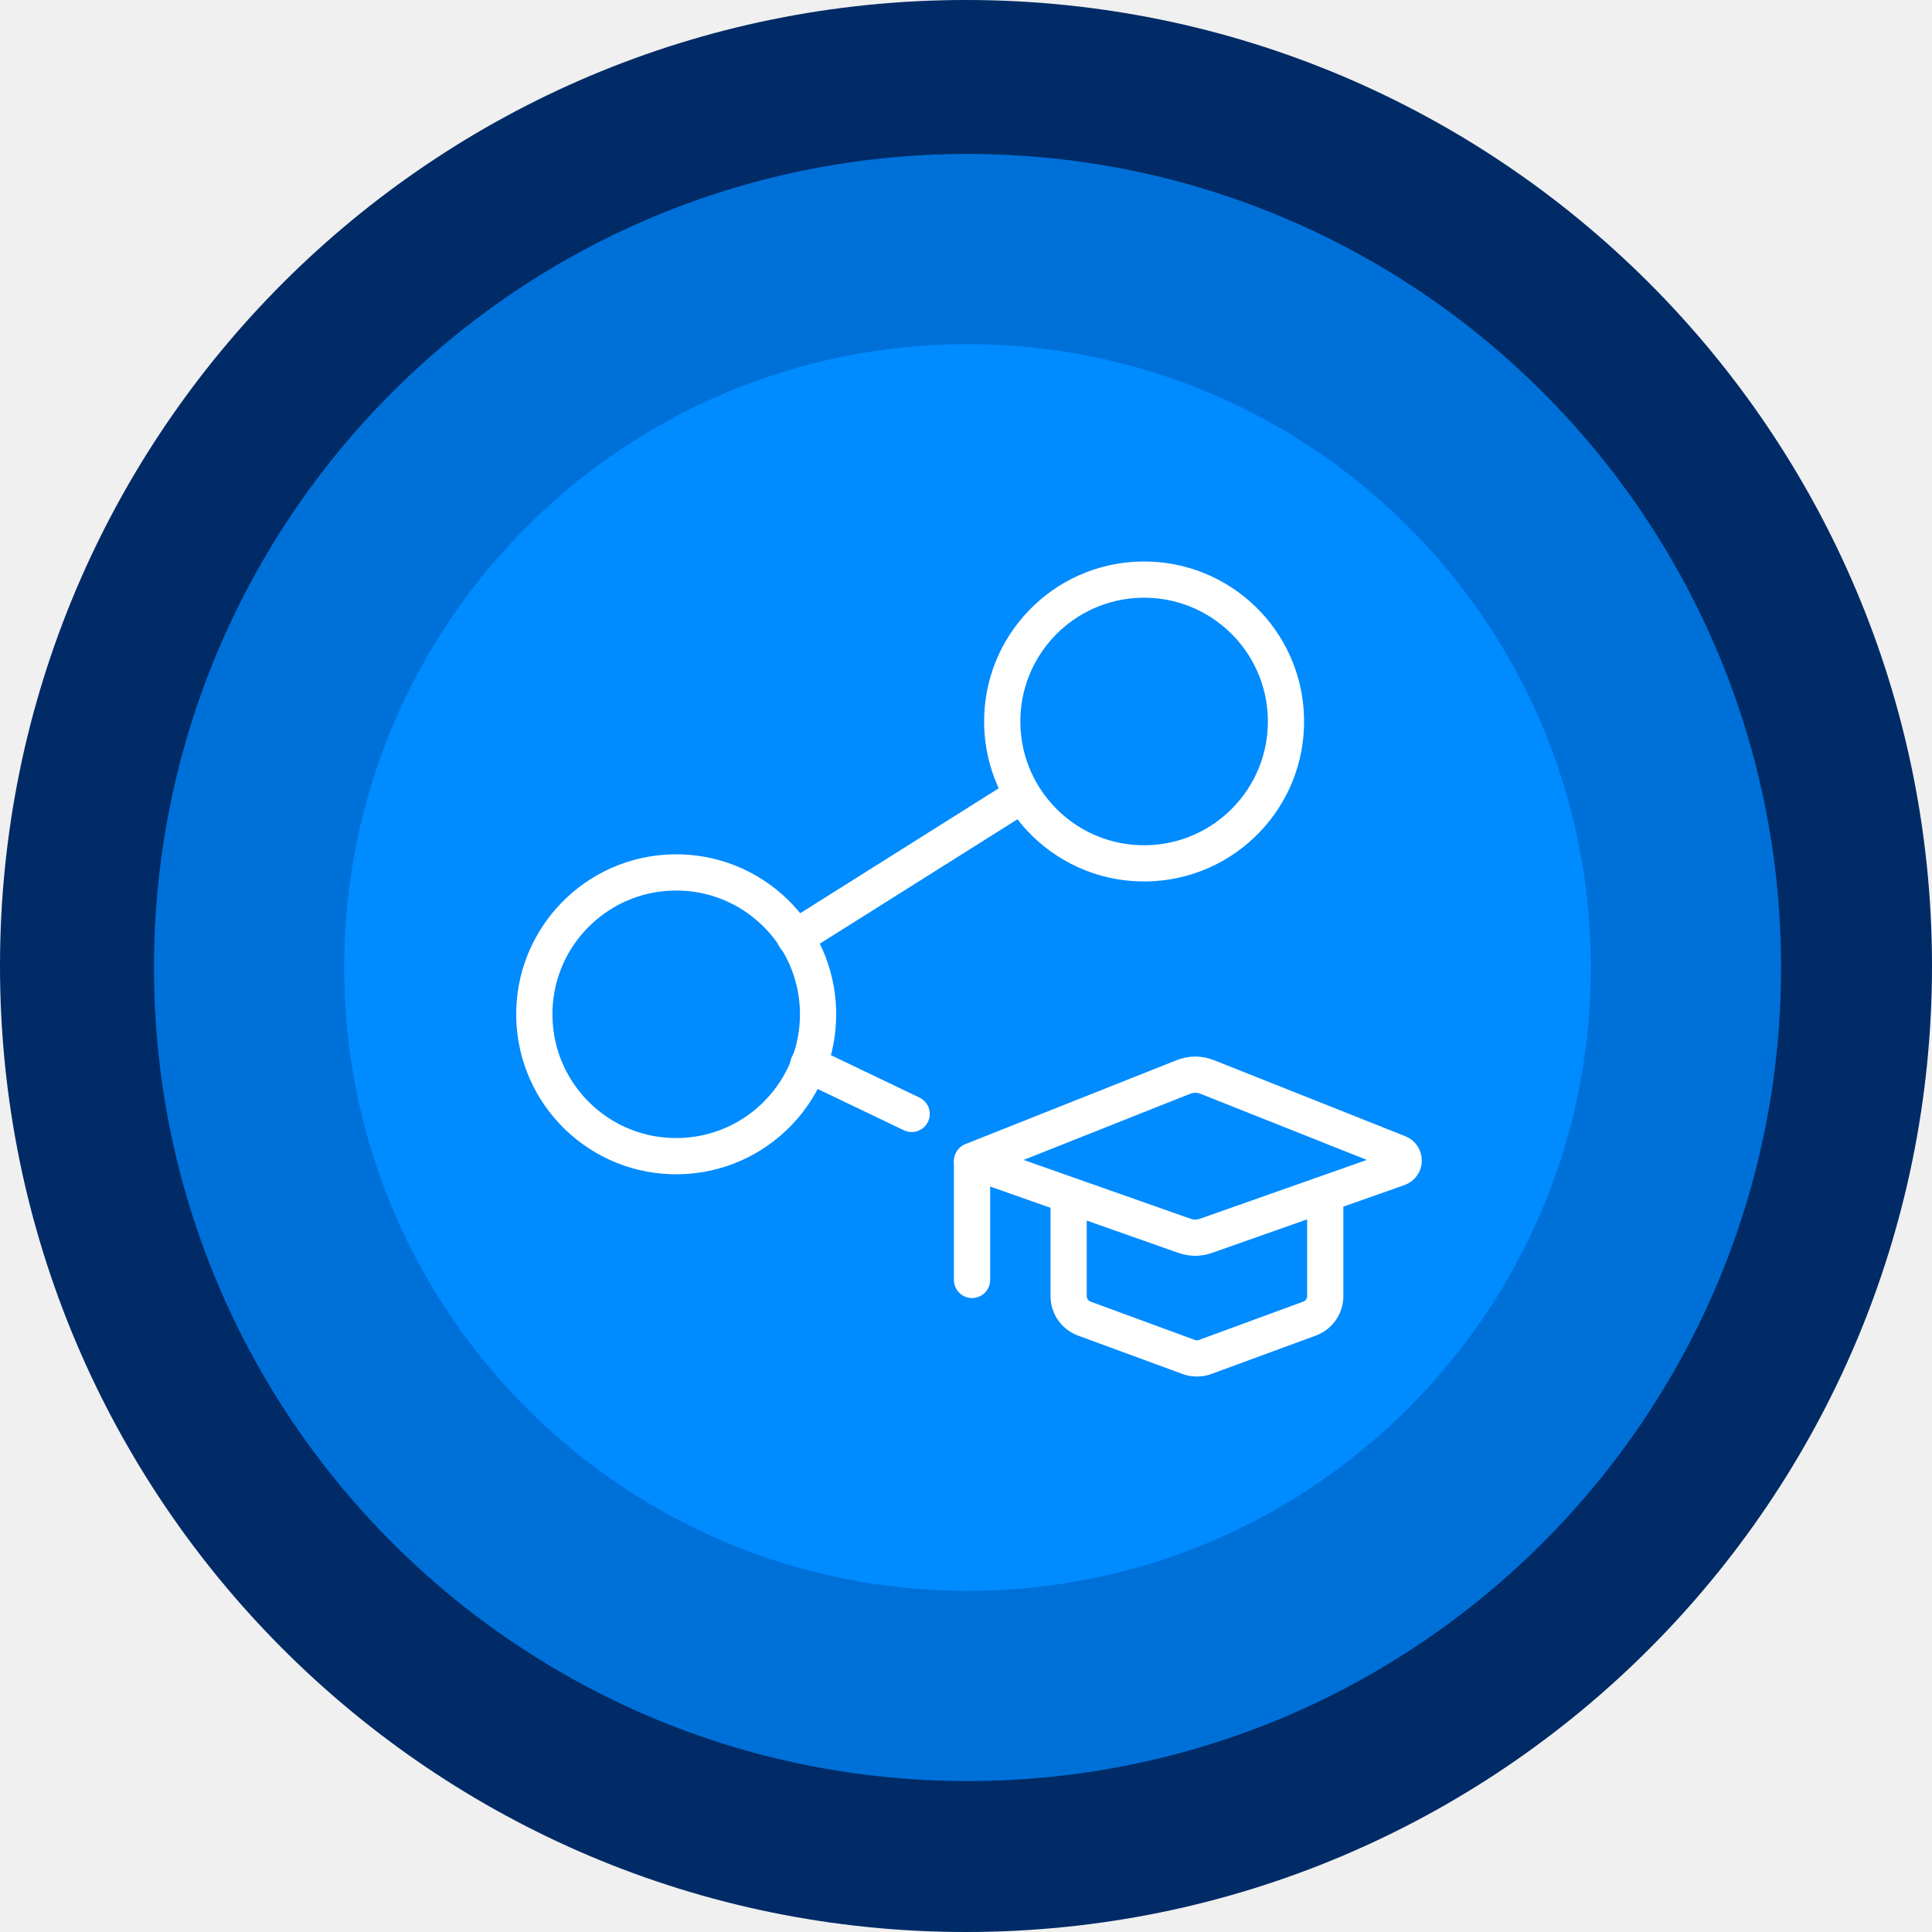
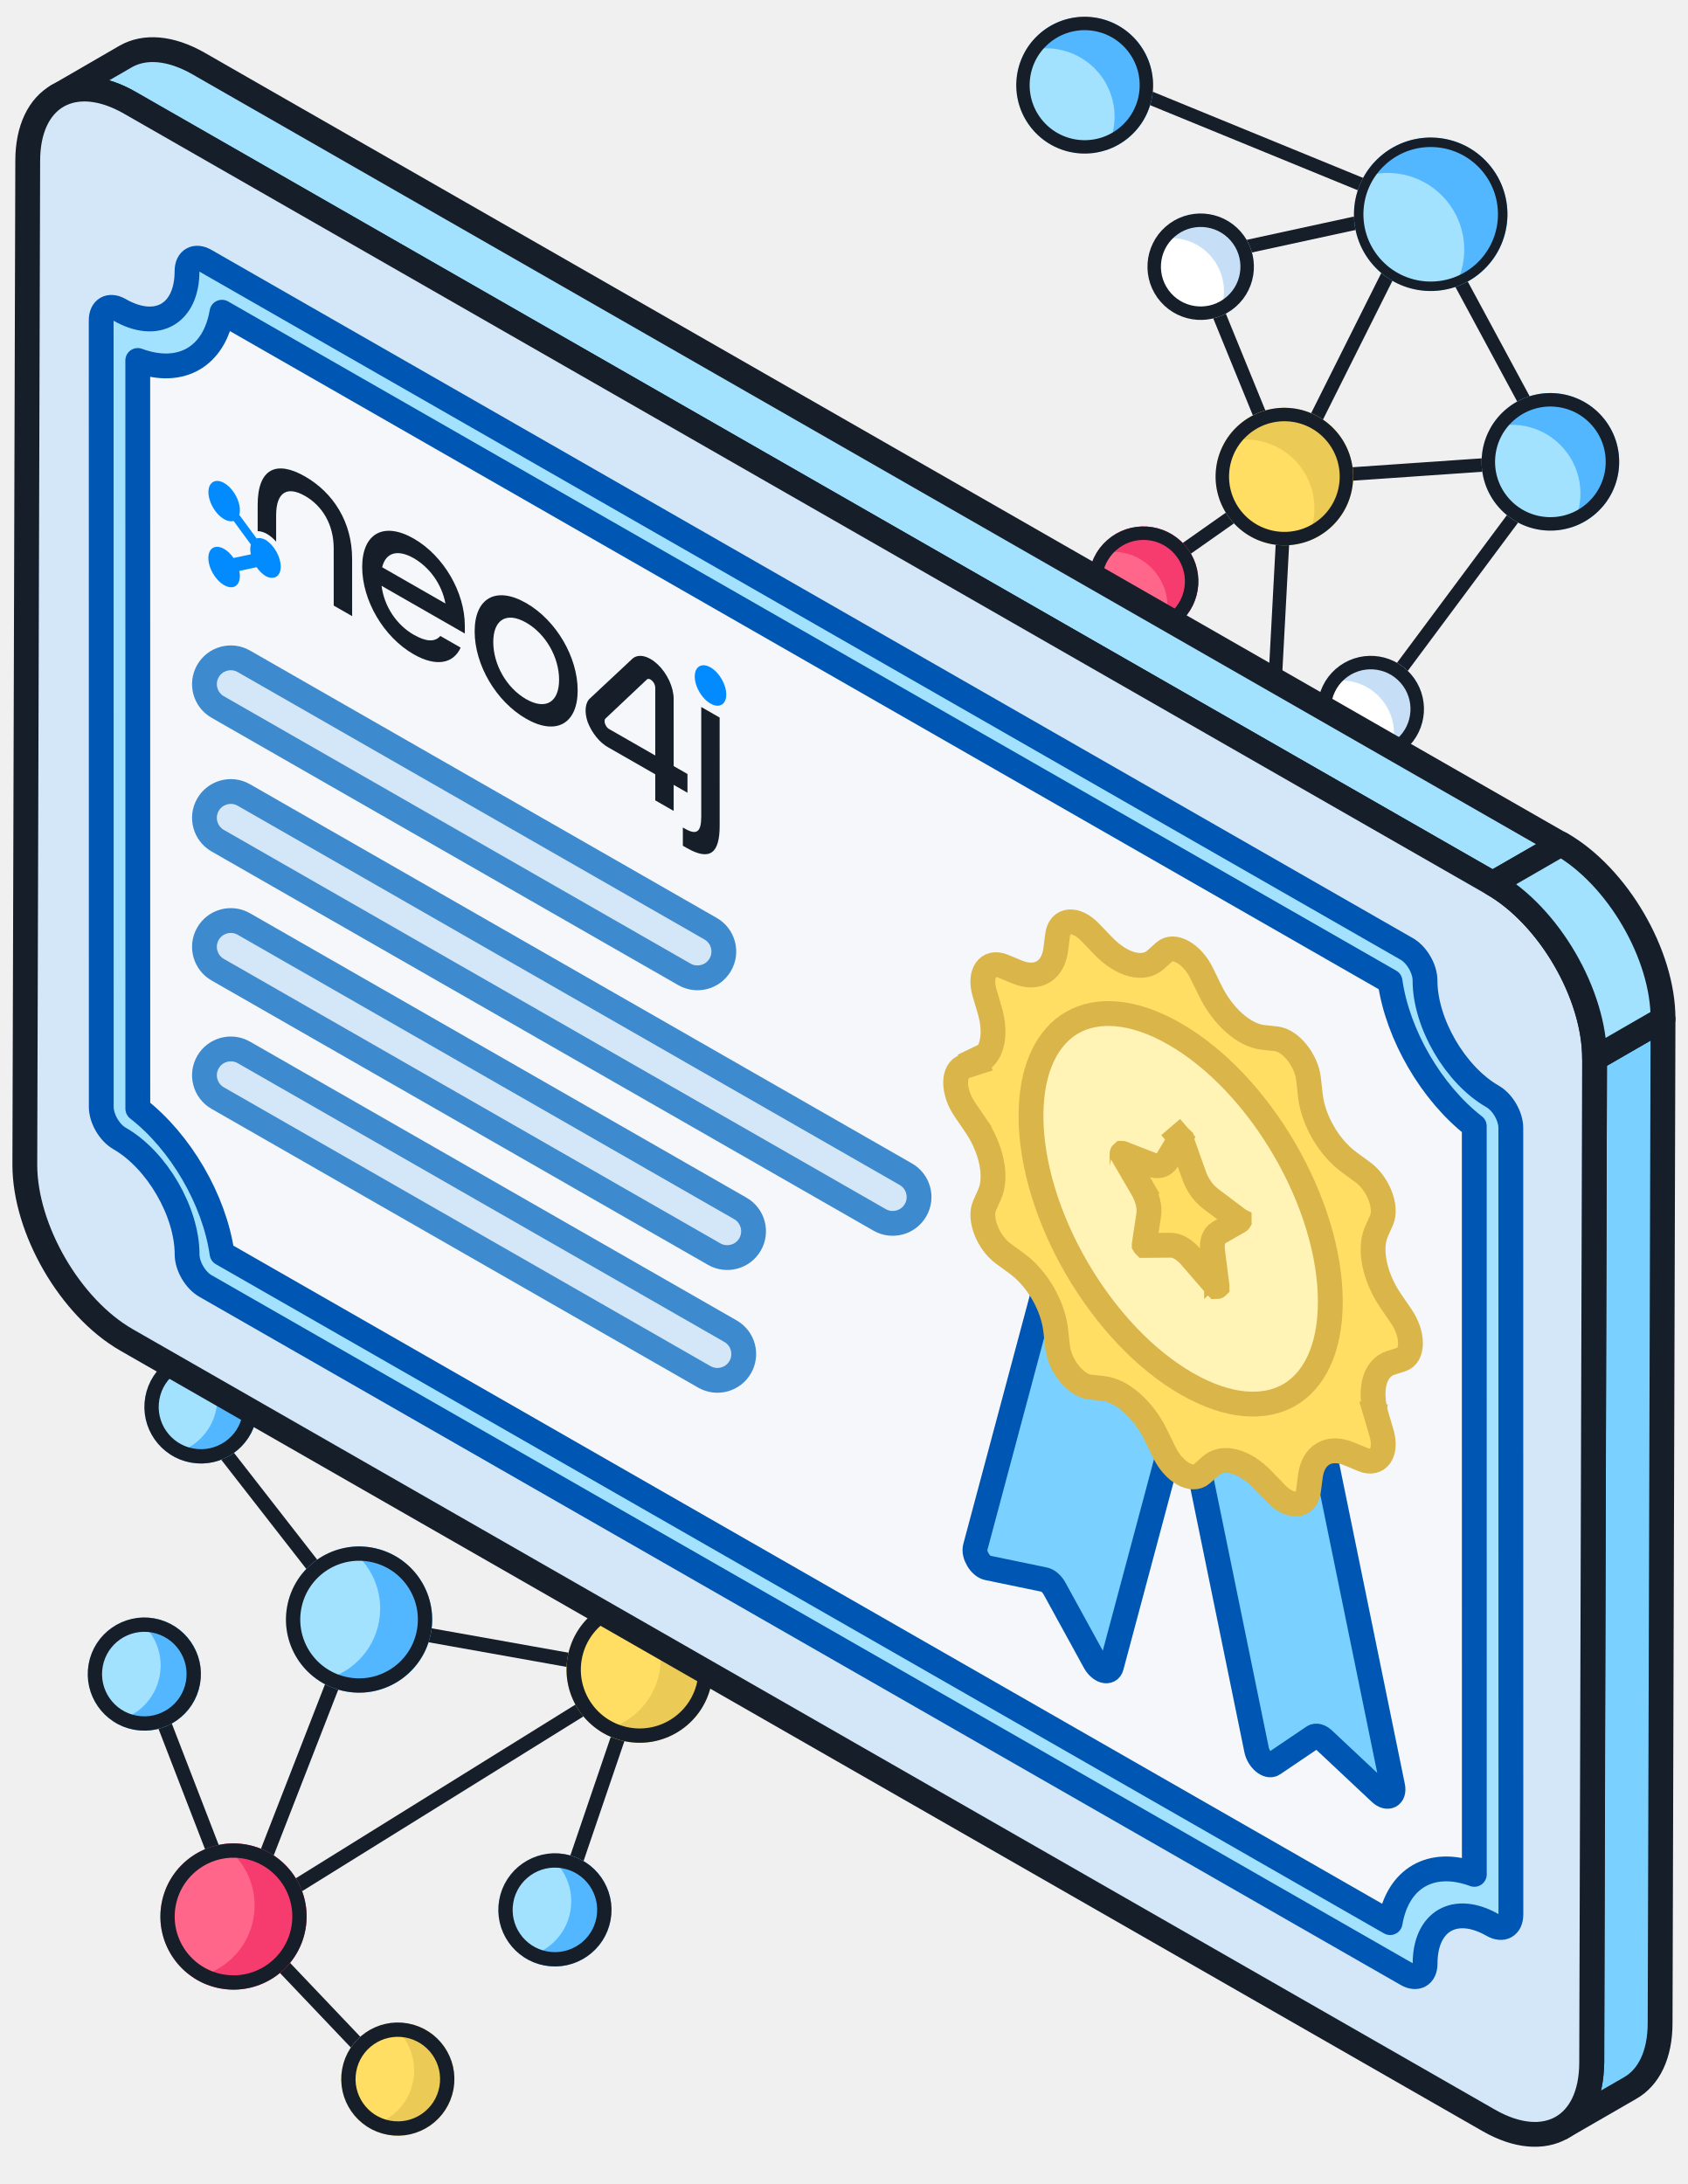
- <svg xmlns="http://www.w3.org/2000/svg" width="640px" height="640px" viewBox="0 0 640 640" version="1.1">
-   <g id="Page-1" stroke="none" stroke-width="1" fill="none" fill-rule="evenodd">
-     <g id="certified-professional">
-       <circle id="lg" fill="#002B66" cx="320" cy="320" r="320" />
-       <circle id="md" fill="#0070D9" cx="320.5" cy="320.5" r="269.5" />
-       <circle id="sm" fill="#008BFF" cx="320.5" cy="320.5" r="206.5" />
-       <g id="lan" transform="translate(322, 356)" stroke="#FFFFFF" stroke-linecap="round" stroke-linejoin="round" stroke-width="12">
-         <path d="M70.034,0.753 L0,28.574 L70.414,53.398 C72.69,54.201 75.172,54.201 77.448,53.398 L141.24,30.916 C142.277,30.549 142.978,29.579 143,28.48 C143.021,27.381 142.358,26.384 141.335,25.978 L77.871,0.753 C75.355,-0.251 72.549,-0.251 70.034,0.753 Z" id="Shape" />
-         <line x1="0" y1="29" x2="0" y2="68" id="Shape" />
-         <path d="M32,40 L32,73.327 C31.983,76.584 33.968,79.521 37.004,80.733 L71.536,93.429 C73.434,94.19 75.555,94.19 77.454,93.429 L111.985,80.733 C115.028,79.527 117.018,76.588 117,73.327 L117,40" id="Shape" />
-       </g>
-       <g id="graph" transform="translate(301.5, 287.5) rotate(-1) translate(-301.5, -287.5) translate(176.1654, 193.3599)" stroke="#FFFFFF" stroke-linecap="round" stroke-linejoin="round" stroke-width="12">
-         <circle id="Oval" cx="47" cy="141.28" r="47" />
-         <circle id="Oval" cx="203.669" cy="47" r="47" />
-         <line x1="86.843" y1="116.631" x2="162.843" y2="70.631" id="Shape" />
-         <line x1="90.464" y1="158.646" x2="124.412" y2="175.636" id="Shape" />
-       </g>
-     </g>
+ <svg xmlns="http://www.w3.org/2000/svg" width="68" height="88" viewBox="0 0 68 88" fill="none">
+   <g clip-path="url(#clip0_649_9279)">
+     <path d="M57.246 8.416L62.702 18.532M57.246 8.416L51.808 19.283M57.246 8.416L48.175 10.387L51.808 19.283M57.246 8.416L44.495 3.191M62.702 18.532L51.808 19.283M62.702 18.532L55.156 28.675L50.868 36.857L51.808 19.283M51.808 19.283L45.798 23.513" stroke="#151E29" stroke-width="0.542" />
+     <circle cx="3.461" cy="3.461" r="3.461" transform="matrix(0.658516 0.752567 0.752567 -0.658516 45.3148 36.9939)" fill="#FF668A" />
+     <path opacity="0.5" fill-rule="evenodd" clip-rule="evenodd" d="M51.269 40.612C51.968 39.369 51.849 37.769 50.856 36.635C49.916 35.56 48.459 35.207 47.181 35.621C47.369 35.288 47.615 34.98 47.92 34.714C49.358 33.455 51.545 33.601 52.804 35.04C54.063 36.478 53.917 38.665 52.478 39.924C52.114 40.242 51.702 40.471 51.269 40.612Z" fill="#ED1252" />
+     <circle cx="3.461" cy="3.461" r="3.19" transform="matrix(0.658516 0.752567 0.752567 -0.658516 45.3148 36.9939)" stroke="#151E29" stroke-width="0.542" />
+     <circle cx="3.091" cy="3.091" r="3.091" transform="matrix(0.658516 0.752567 0.752567 -0.658516 53.2783 8.34375)" fill="#A3E2FF" />
+     <path opacity="0.5" fill-rule="evenodd" clip-rule="evenodd" d="M58.596 11.575C59.221 10.465 59.114 9.036 58.227 8.023C57.388 7.064 56.086 6.748 54.945 7.118C55.113 6.821 55.333 6.546 55.605 6.308C56.889 5.184 58.843 5.314 59.967 6.599C61.091 7.884 60.961 9.837 59.676 10.961C59.351 11.245 58.983 11.45 58.596 11.575Z" fill="#018BFF" />
+     <circle cx="3.091" cy="3.091" r="2.901" transform="matrix(0.658516 0.752567 0.752567 -0.658516 53.2783 8.34375)" stroke="#151E29" stroke-width="0.381" />
+     <circle cx="2.771" cy="2.771" r="2.771" transform="matrix(0.658516 0.752567 0.752567 -0.658516 58.5521 18.3486)" fill="#A3E2FF" />
+     <path opacity="0.5" fill-rule="evenodd" clip-rule="evenodd" d="M63.318 21.245C63.878 20.25 63.783 18.97 62.988 18.061C62.236 17.201 61.069 16.919 60.047 17.25C60.197 16.983 60.394 16.737 60.637 16.524C61.789 15.516 63.539 15.633 64.547 16.785C65.555 17.936 65.438 19.687 64.287 20.695C63.995 20.95 63.665 21.133 63.318 21.245Z" fill="#018BFF" />
+     <circle cx="2.771" cy="2.771" r="2.5" transform="matrix(0.658516 0.752567 0.752567 -0.658516 58.5521 18.3486)" stroke="#151E29" stroke-width="0.542" />
+     <circle cx="2.755" cy="2.755" r="2.755" transform="matrix(0.658516 0.752567 0.752567 -0.658516 39.8116 3.17285)" fill="#A3E2FF" />
+     <path opacity="0.5" fill-rule="evenodd" clip-rule="evenodd" d="M44.551 6.054C45.108 5.064 45.013 3.791 44.223 2.888C43.474 2.033 42.314 1.751 41.298 2.081C41.447 1.816 41.643 1.571 41.885 1.359C43.031 0.357 44.771 0.473 45.773 1.618C46.775 2.763 46.659 4.504 45.514 5.506C45.224 5.76 44.896 5.942 44.551 6.054Z" fill="#018BFF" />
+     <circle cx="2.755" cy="2.755" r="2.486" transform="matrix(0.658516 0.752567 0.752567 -0.658516 39.8116 3.17285)" stroke="#151E29" stroke-width="0.539" />
+     <circle cx="2.771" cy="2.771" r="2.771" transform="matrix(0.658516 0.752567 0.752567 -0.658516 47.8351 18.9417)" fill="#FFDE63" />
+     <path opacity="0.5" fill-rule="evenodd" clip-rule="evenodd" d="M52.601 21.838C53.161 20.843 53.066 19.562 52.271 18.654C51.518 17.794 50.351 17.512 49.329 17.843C49.479 17.576 49.676 17.33 49.92 17.117C51.072 16.109 52.822 16.226 53.83 17.377C54.838 18.529 54.721 20.279 53.569 21.287C53.278 21.542 52.948 21.725 52.601 21.838Z" fill="#D9B54A" />
+     <circle cx="2.771" cy="2.771" r="2.5" transform="matrix(0.658516 0.752567 0.752567 -0.658516 47.8351 18.9417)" stroke="#151E29" stroke-width="0.542" />
+     <circle cx="2.21" cy="2.21" r="2.21" transform="matrix(0.658516 0.752567 0.752567 -0.658516 42.9506 23.2156)" fill="#FF668A" />
+     <path opacity="0.5" fill-rule="evenodd" clip-rule="evenodd" d="M46.753 25.526C47.2 24.733 47.123 23.711 46.489 22.986C45.889 22.3 44.959 22.075 44.143 22.339C44.263 22.126 44.42 21.93 44.614 21.76C45.533 20.956 46.929 21.049 47.733 21.968C48.537 22.887 48.444 24.283 47.525 25.087C47.293 25.291 47.029 25.437 46.753 25.526Z" fill="#ED1252" />
+     <circle cx="2.21" cy="2.21" r="1.94" transform="matrix(0.658516 0.752567 0.752567 -0.658516 42.9506 23.2156)" stroke="#151E29" stroke-width="0.542" />
+     <circle cx="2.143" cy="2.143" r="2.143" transform="matrix(0.658516 0.752567 0.752567 -0.658516 52.2002 28.3689)" fill="white" />
+     <path opacity="0.22" fill-rule="evenodd" clip-rule="evenodd" d="M55.887 30.609C56.32 29.84 56.246 28.849 55.632 28.146C55.05 27.481 54.147 27.262 53.356 27.519C53.472 27.313 53.625 27.122 53.813 26.957C54.704 26.178 56.058 26.268 56.838 27.159C57.617 28.05 57.527 29.404 56.636 30.183C56.411 30.381 56.155 30.522 55.887 30.609Z" fill="#006FD6" />
+     <circle cx="2.143" cy="2.143" r="1.873" transform="matrix(0.658516 0.752567 0.752567 -0.658516 52.2002 28.3689)" stroke="#151E29" stroke-width="0.542" />
+     <circle cx="2.143" cy="2.143" r="2.143" transform="matrix(0.658516 0.752567 0.752567 -0.658516 45.349 10.5454)" fill="white" />
+     <path opacity="0.22" fill-rule="evenodd" clip-rule="evenodd" d="M49.036 12.786C49.469 12.016 49.395 11.026 48.781 10.323C48.199 9.658 47.296 9.439 46.505 9.695C46.622 9.489 46.774 9.299 46.962 9.134C47.853 8.354 49.207 8.445 49.987 9.336C50.766 10.226 50.676 11.581 49.785 12.36C49.559 12.558 49.304 12.699 49.036 12.786Z" fill="#006FD6" />
+     <circle cx="2.143" cy="2.143" r="1.873" transform="matrix(0.658516 0.752567 0.752567 -0.658516 45.349 10.5454)" stroke="#151E29" stroke-width="0.542" />
+     <path d="M25.791 67.401L9.688 77.406M25.791 67.401L14.377 65.363M25.791 67.401L22.742 76.349M25.791 67.401L33.193 66.636M9.688 77.406L14.377 65.363M9.688 77.406L5.718 67.131M9.688 77.406L15.679 83.708M14.377 65.363L7.926 57.081" stroke="#151E29" stroke-width="0.576" />
+     <circle cx="2.945" cy="2.945" r="2.945" transform="matrix(-0.175828 0.984421 0.984421 0.175828 12.0849 61.8398)" fill="#A3E2FF" />
+     <path opacity="0.5" fill-rule="evenodd" clip-rule="evenodd" d="M12.849 67.719C14.046 67.522 15.045 66.592 15.271 65.329C15.484 64.134 14.944 62.978 13.989 62.35C14.31 62.297 14.646 62.297 14.984 62.358C16.586 62.644 17.652 64.174 17.366 65.775C17.08 67.376 15.55 68.442 13.949 68.156C13.543 68.084 13.172 67.932 12.849 67.719Z" fill="#018BFF" />
+     <circle cx="2.945" cy="2.945" r="2.657" transform="matrix(-0.175828 0.984421 0.984421 0.175828 12.0849 61.8398)" stroke="#151E29" stroke-width="0.576" />
+     <circle cx="2.945" cy="2.945" r="2.945" transform="matrix(-0.175828 0.984421 0.984421 0.175828 23.3884 63.8589)" fill="#FFDE63" />
+     <path opacity="0.5" fill-rule="evenodd" clip-rule="evenodd" d="M24.152 69.737C25.35 69.541 26.349 68.611 26.574 67.348C26.788 66.152 26.247 64.996 25.293 64.368C25.614 64.316 25.95 64.316 26.288 64.376C27.889 64.662 28.956 66.192 28.669 67.794C28.384 69.395 26.854 70.461 25.252 70.175C24.847 70.103 24.476 69.95 24.152 69.737Z" fill="#D9B54A" />
+     <circle cx="2.945" cy="2.945" r="2.657" transform="matrix(-0.175828 0.984421 0.984421 0.175828 23.3884 63.8589)" stroke="#151E29" stroke-width="0.576" />
+     <circle cx="2.945" cy="2.945" r="2.945" transform="matrix(-0.175828 0.984421 0.984421 0.175828 7.02609 73.8052)" fill="#FF668A" />
+     <path opacity="0.5" fill-rule="evenodd" clip-rule="evenodd" d="M7.79 79.684C8.987 79.488 9.986 78.558 10.212 77.295C10.425 76.099 9.885 74.943 8.93 74.315C9.251 74.263 9.587 74.263 9.925 74.323C11.527 74.609 12.593 76.139 12.307 77.74C12.021 79.342 10.491 80.408 8.89 80.122C8.484 80.049 8.113 79.897 7.79 79.684Z" fill="#ED1252" />
+     <circle cx="2.945" cy="2.945" r="2.657" transform="matrix(-0.175828 0.984421 0.984421 0.175828 7.02609 73.8052)" stroke="#151E29" stroke-width="0.576" />
+     <circle cx="2.278" cy="2.278" r="2.278" transform="matrix(-0.175828 0.984421 0.984421 0.175828 3.97195 64.8105)" fill="#A3E2FF" />
+     <path opacity="0.5" fill-rule="evenodd" clip-rule="evenodd" d="M4.563 69.359C5.489 69.207 6.262 68.487 6.436 67.51C6.602 66.585 6.183 65.691 5.445 65.205C5.693 65.164 5.953 65.164 6.215 65.211C7.454 65.433 8.278 66.616 8.057 67.855C7.836 69.093 6.652 69.918 5.414 69.697C5.1 69.641 4.813 69.523 4.563 69.359Z" fill="#018BFF" />
+     <circle cx="2.278" cy="2.278" r="1.991" transform="matrix(-0.175828 0.984421 0.984421 0.175828 3.97195 64.8105)" stroke="#151E29" stroke-width="0.576" />
+     <circle cx="2.278" cy="2.278" r="2.278" transform="matrix(-0.175828 0.984421 0.984421 0.175828 14.1851 81.1299)" fill="#FFDE63" />
+     <path opacity="0.5" fill-rule="evenodd" clip-rule="evenodd" d="M14.776 85.678C15.702 85.526 16.475 84.806 16.65 83.83C16.815 82.905 16.397 82.01 15.659 81.525C15.907 81.484 16.166 81.484 16.428 81.531C17.667 81.752 18.492 82.935 18.27 84.174C18.049 85.413 16.866 86.238 15.627 86.016C15.313 85.96 15.026 85.843 14.776 85.678Z" fill="#D9B54A" />
+     <circle cx="2.278" cy="2.278" r="1.991" transform="matrix(-0.175828 0.984421 0.984421 0.175828 14.1851 81.1299)" stroke="#151E29" stroke-width="0.576" />
+     <circle cx="2.278" cy="2.278" r="2.278" transform="matrix(-0.175828 0.984421 0.984421 0.175828 20.5142 74.3115)" fill="#A3E2FF" />
+     <path opacity="0.5" fill-rule="evenodd" clip-rule="evenodd" d="M21.105 78.859C22.031 78.707 22.804 77.988 22.979 77.011C23.144 76.086 22.726 75.192 21.988 74.706C22.236 74.665 22.495 74.665 22.757 74.712C23.996 74.933 24.821 76.117 24.599 77.356C24.378 78.594 23.195 79.419 21.956 79.198C21.642 79.142 21.355 79.024 21.105 78.859Z" fill="#018BFF" />
+     <circle cx="2.278" cy="2.278" r="1.991" transform="matrix(-0.175828 0.984421 0.984421 0.175828 20.5142 74.3115)" stroke="#151E29" stroke-width="0.576" />
+     <circle cx="2.278" cy="2.278" r="2.278" transform="matrix(-0.175828 0.984421 0.984421 0.175828 6.25443 54.0461)" fill="#A3E2FF" />
+     <path opacity="0.5" fill-rule="evenodd" clip-rule="evenodd" d="M6.845 58.594C7.771 58.442 8.544 57.722 8.719 56.746C8.884 55.821 8.466 54.926 7.727 54.441C7.976 54.4 8.235 54.4 8.497 54.447C9.736 54.668 10.561 55.851 10.339 57.09C10.118 58.329 8.935 59.154 7.696 58.932C7.382 58.876 7.095 58.759 6.845 58.594Z" fill="#018BFF" />
+     <circle cx="2.278" cy="2.278" r="1.991" transform="matrix(-0.175828 0.984421 0.984421 0.175828 6.25443 54.0461)" stroke="#151E29" stroke-width="0.576" />
+     <circle cx="2.278" cy="2.278" r="2.278" transform="matrix(-0.175828 0.984421 0.984421 0.175828 31.3711 63.8792)" fill="white" />
+     <path opacity="0.22" fill-rule="evenodd" clip-rule="evenodd" d="M31.962 68.427C32.888 68.275 33.661 67.556 33.836 66.579C34.001 65.654 33.583 64.76 32.845 64.274C33.093 64.233 33.352 64.233 33.614 64.28C34.853 64.501 35.678 65.685 35.456 66.924C35.235 68.162 34.052 68.987 32.813 68.766C32.499 68.71 32.212 68.592 31.962 68.427Z" fill="#006FD6" />
+     <circle cx="2.278" cy="2.278" r="1.991" transform="matrix(-0.175828 0.984421 0.984421 0.175828 31.3711 63.8792)" stroke="#151E29" stroke-width="0.576" />
+     <path d="M67 41.062L64.242 42.654L64.135 83.097L64.125 83.103C64.125 84.389 63.668 85.29 62.929 85.719L65.68 84.131C66.423 83.704 66.883 82.802 66.883 81.511L67 41.062Z" fill="#7AD1FF" stroke="#151E29" stroke-linejoin="round" />
+     <path d="M2.443 3.794L2.32 3.865H2.31C2.354 3.839 2.398 3.816 2.443 3.794Z" fill="#A3E2FF" />
+     <path d="M7.992 2.555C6.848 1.905 5.821 1.846 5.068 2.273L2.443 3.794C3.115 3.466 3.998 3.513 4.972 4.005L60.135 35.599L62.893 34.017L7.992 2.555Z" fill="#A3E2FF" />
+     <path d="M2.443 3.794L2.32 3.865H2.31C2.354 3.839 2.398 3.816 2.443 3.794ZM2.443 3.794L5.068 2.273C5.821 1.846 6.848 1.905 7.992 2.555L62.893 34.017L60.135 35.599L4.972 4.005C3.998 3.513 3.115 3.466 2.443 3.794Z" stroke="#151E29" stroke-linejoin="round" />
+     <path d="M60.135 35.599C62.404 36.899 64.252 40.063 64.242 42.654L64.125 83.103C64.125 85.694 62.267 86.742 59.988 85.442L5.097 53.989C2.829 52.689 1 49.525 1 46.934L1.117 6.485C1.117 3.894 2.975 2.846 5.244 4.146L60.135 35.599Z" fill="#D4E7F8" stroke="#151E29" stroke-linejoin="round" />
+     <path d="M60.135 35.599L62.893 34.007C65.162 35.308 67.01 38.471 67 41.062L64.242 42.654C64.242 40.063 62.404 36.899 60.135 35.599Z" fill="#A3E2FF" stroke="#151E29" stroke-linejoin="round" />
+     <path fill-rule="evenodd" clip-rule="evenodd" d="M5.122 45.025C5.122 45.025 5.122 45.025 5.122 45.025C7.02 46.112 8.579 48.779 8.579 50.967L56.983 78.7C56.983 78.7 56.983 78.7 56.983 78.699C56.983 76.511 58.542 75.631 60.44 76.718L60.438 45.025C58.539 43.937 56.98 41.27 56.98 39.082C56.98 39.082 56.98 39.082 56.98 39.082L8.576 11.349C8.576 13.537 7.018 14.418 5.119 13.33C5.119 13.33 5.119 13.33 5.119 13.33L5.122 45.025Z" fill="#F5F7FA" />
+     <path d="M8.274 51.814C7.87 51.582 7.538 51.015 7.538 50.545C7.537 48.827 6.321 46.733 4.816 45.871C4.412 45.639 4.08 45.073 4.08 44.602L4.077 12.908C4.077 12.438 4.409 12.252 4.814 12.483C6.319 13.346 7.535 12.645 7.535 10.927C7.535 10.457 7.867 10.271 8.271 10.503L56.674 38.235C56.869 38.346 57.056 38.542 57.194 38.78C57.333 39.018 57.411 39.278 57.411 39.504C57.411 41.221 58.627 43.315 60.132 44.178C60.536 44.409 60.868 44.976 60.868 45.446L60.871 77.14C60.871 77.611 60.539 77.797 60.135 77.565C58.63 76.703 57.414 77.404 57.414 79.121C57.414 79.592 57.082 79.778 56.678 79.546L8.274 51.814ZM5.55 14.524L5.552 44.673C7.277 46.012 8.638 48.35 8.945 50.505L56.006 77.468C56.312 75.665 57.674 74.887 59.398 75.524L59.396 45.375C57.672 44.037 56.31 41.699 56.003 39.544L8.942 12.58C8.636 14.384 7.274 15.162 5.55 14.524Z" fill="#A3E2FF" stroke="#0056B3" stroke-linejoin="round" />
+     <mask id="path-58-outside-1_649_9279" maskUnits="userSpaceOnUse" x="6.738" y="25.007" width="31" height="32" fill="black">
+       <rect fill="white" x="6.738" y="25.007" width="31" height="32" />
+       <path fill-rule="evenodd" clip-rule="evenodd" d="M9.576 27.081C9.308 26.927 8.966 27.02 8.812 27.288C8.658 27.557 8.751 27.899 9.02 28.053L27.823 38.826C28.091 38.979 28.433 38.886 28.587 38.618C28.741 38.35 28.648 38.008 28.379 37.854L9.576 27.081ZM9.576 32.467C9.308 32.313 8.966 32.406 8.812 32.675C8.658 32.943 8.751 33.285 9.02 33.439L35.688 48.719C35.957 48.873 36.299 48.78 36.453 48.511C36.606 48.243 36.514 47.901 36.245 47.747L9.576 32.467ZM8.812 43.047C8.966 42.778 9.308 42.685 9.576 42.839L29.182 54.072C29.45 54.226 29.543 54.568 29.389 54.836C29.236 55.105 28.893 55.198 28.625 55.044L9.02 43.811C8.751 43.657 8.658 43.315 8.812 43.047ZM9.576 37.666C9.308 37.512 8.966 37.605 8.812 37.873C8.658 38.141 8.751 38.484 9.02 38.637L22.354 46.277L29.021 50.097C29.29 50.251 29.632 50.158 29.785 49.89C29.939 49.621 29.846 49.279 29.578 49.125L22.911 45.305L9.576 37.666Z" />
+     </mask>
+     <path fill-rule="evenodd" clip-rule="evenodd" d="M9.576 27.081C9.308 26.927 8.966 27.02 8.812 27.288C8.658 27.557 8.751 27.899 9.02 28.053L27.823 38.826C28.091 38.979 28.433 38.886 28.587 38.618C28.741 38.35 28.648 38.008 28.379 37.854L9.576 27.081ZM9.576 32.467C9.308 32.313 8.966 32.406 8.812 32.675C8.658 32.943 8.751 33.285 9.02 33.439L35.688 48.719C35.957 48.873 36.299 48.78 36.453 48.511C36.606 48.243 36.514 47.901 36.245 47.747L9.576 32.467ZM8.812 43.047C8.966 42.778 9.308 42.685 9.576 42.839L29.182 54.072C29.45 54.226 29.543 54.568 29.389 54.836C29.236 55.105 28.893 55.198 28.625 55.044L9.02 43.811C8.751 43.657 8.658 43.315 8.812 43.047ZM9.576 37.666C9.308 37.512 8.966 37.605 8.812 37.873C8.658 38.141 8.751 38.484 9.02 38.637L22.354 46.277L29.021 50.097C29.29 50.251 29.632 50.158 29.785 49.89C29.939 49.621 29.846 49.279 29.578 49.125L22.911 45.305L9.576 37.666Z" fill="#D4E7F8" />
+     <path d="M8.812 27.288L9.68 27.785L9.68 27.785L8.812 27.288ZM9.576 27.081L9.079 27.948L9.079 27.948L9.576 27.081ZM9.02 28.053L8.522 28.92L8.522 28.92L9.02 28.053ZM27.823 38.826L27.325 39.693H27.325L27.823 38.826ZM28.379 37.854L27.882 38.721H27.882L28.379 37.854ZM9.576 32.467L9.079 33.335H9.079L9.576 32.467ZM9.02 33.439L8.522 34.307H8.522L9.02 33.439ZM35.688 48.719L35.191 49.587L35.191 49.587L35.688 48.719ZM36.453 48.511L37.32 49.008L37.32 49.008L36.453 48.511ZM36.245 47.747L35.748 48.615L35.748 48.615L36.245 47.747ZM9.576 42.839L10.073 41.971L10.073 41.971L9.576 42.839ZM8.812 43.047L7.944 42.55H7.944L8.812 43.047ZM29.182 54.072L28.685 54.94L28.685 54.94L29.182 54.072ZM29.389 54.836L28.522 54.339L28.522 54.339L29.389 54.836ZM28.625 55.044L28.128 55.911L28.128 55.911L28.625 55.044ZM9.02 43.811L9.517 42.943H9.517L9.02 43.811ZM8.812 37.873L7.944 37.376L7.944 37.376L8.812 37.873ZM9.576 37.666L10.073 36.798L10.073 36.798L9.576 37.666ZM9.02 38.637L8.522 39.505L8.522 39.505L9.02 38.637ZM22.354 46.277L21.857 47.145L22.354 46.277ZM29.021 50.097L28.524 50.965L28.524 50.965L29.021 50.097ZM29.785 49.89L28.918 49.392L28.918 49.392L29.785 49.89ZM29.578 49.125L29.081 49.993L29.081 49.993L29.578 49.125ZM22.911 45.305L22.414 46.173L22.911 45.305ZM9.68 27.785C9.559 27.996 9.29 28.069 9.079 27.948L10.073 26.213C9.326 25.785 8.373 26.044 7.944 26.791L9.68 27.785ZM9.517 27.185C9.727 27.306 9.8 27.575 9.68 27.785L7.944 26.791C7.516 27.539 7.775 28.492 8.522 28.92L9.517 27.185ZM28.32 37.958L9.517 27.185L8.522 28.92L27.325 39.693L28.32 37.958ZM27.719 38.121C27.84 37.91 28.109 37.837 28.32 37.958L27.325 39.693C28.073 40.122 29.026 39.863 29.454 39.115L27.719 38.121ZM27.882 38.721C27.671 38.601 27.598 38.332 27.719 38.121L29.454 39.115C29.883 38.368 29.624 37.414 28.876 36.986L27.882 38.721ZM9.079 27.948L27.882 38.721L28.876 36.986L10.073 26.213L9.079 27.948ZM9.68 33.172C9.559 33.383 9.29 33.456 9.079 33.335L10.073 31.6C9.326 31.171 8.373 31.43 7.944 32.178L9.68 33.172ZM9.517 32.571C9.727 32.692 9.8 32.961 9.68 33.172L7.944 32.178C7.516 32.925 7.775 33.878 8.522 34.307L9.517 32.571ZM36.186 47.851L9.517 32.571L8.522 34.307L35.191 49.587L36.186 47.851ZM35.585 48.014C35.706 47.803 35.975 47.73 36.186 47.851L35.191 49.587C35.939 50.015 36.892 49.756 37.32 49.008L35.585 48.014ZM35.748 48.615C35.537 48.494 35.464 48.225 35.585 48.014L37.32 49.008C37.749 48.261 37.49 47.308 36.742 46.879L35.748 48.615ZM9.079 33.335L35.748 48.615L36.742 46.879L10.073 31.6L9.079 33.335ZM10.073 41.971C9.326 41.543 8.373 41.802 7.944 42.55L9.68 43.544C9.559 43.755 9.29 43.828 9.079 43.707L10.073 41.971ZM29.679 53.204L10.073 41.971L9.079 43.707L28.685 54.94L29.679 53.204ZM30.257 55.333C30.685 54.586 30.427 53.633 29.679 53.204L28.685 54.94C28.474 54.819 28.401 54.55 28.522 54.339L30.257 55.333ZM28.128 55.911C28.876 56.34 29.829 56.081 30.257 55.333L28.522 54.339C28.643 54.128 28.911 54.055 29.122 54.176L28.128 55.911ZM8.522 44.679L28.128 55.911L29.122 54.176L9.517 42.943L8.522 44.679ZM7.944 42.55C7.516 43.297 7.775 44.25 8.522 44.679L9.517 42.943C9.727 43.064 9.8 43.333 9.68 43.544L7.944 42.55ZM9.68 38.37C9.559 38.581 9.29 38.654 9.079 38.533L10.073 36.798C9.326 36.37 8.373 36.628 7.944 37.376L9.68 38.37ZM9.517 37.77C9.727 37.89 9.8 38.159 9.68 38.37L7.944 37.376C7.516 38.123 7.775 39.077 8.522 39.505L9.517 37.77ZM22.851 45.41L9.517 37.77L8.522 39.505L21.857 47.145L22.851 45.41ZM29.518 49.23L22.851 45.41L21.857 47.145L28.524 50.965L29.518 49.23ZM28.918 49.392C29.039 49.182 29.308 49.109 29.518 49.23L28.524 50.965C29.272 51.393 30.225 51.134 30.653 50.387L28.918 49.392ZM29.081 49.993C28.87 49.872 28.797 49.603 28.918 49.392L30.653 50.387C31.081 49.639 30.823 48.686 30.075 48.258L29.081 49.993ZM22.414 46.173L29.081 49.993L30.075 48.258L23.408 44.438L22.414 46.173ZM9.079 38.533L22.414 46.173L23.408 44.438L10.073 36.798L9.079 38.533Z" fill="#3D8ACF" mask="url(#path-58-outside-1_649_9279)" />
+     <path d="M42.441 50.569C42.497 50.361 42.712 50.341 42.922 50.525L47.645 54.669C47.855 54.853 47.98 55.172 47.924 55.38L44.775 67.155C44.695 67.453 44.315 67.343 44.105 66.96L42.485 64.007C42.381 63.819 42.221 63.678 42.075 63.648L39.792 63.175C39.496 63.114 39.212 62.642 39.292 62.344L42.441 50.569Z" fill="#7AD1FF" stroke="#0056B3" />
+     <path d="M52.959 56.595C52.903 56.323 52.687 56.056 52.478 56L47.755 54.732C47.545 54.676 47.42 54.851 47.476 55.123L50.625 70.506C50.704 70.896 51.084 71.221 51.294 71.079L52.915 69.983C53.019 69.913 53.178 69.956 53.324 70.093L55.608 72.237C55.904 72.515 56.187 72.368 56.108 71.978L52.959 56.595Z" fill="#7AD1FF" stroke="#0056B3" />
+     <path d="M55.454 57.045L55.856 57.086L55.454 57.045L55.658 57.736C55.894 58.536 55.522 59.066 54.904 58.81L54.35 58.58C53.542 58.245 52.906 58.612 52.793 59.479L52.717 60.065C52.632 60.725 51.99 60.785 51.414 60.187L50.883 59.635C50.13 58.852 49.266 58.624 48.765 59.075L48.415 59.39C48.033 59.734 47.293 59.31 46.911 58.529L46.561 57.812C46.06 56.787 45.196 56.026 44.443 55.945L43.912 55.888C43.336 55.827 42.694 55.032 42.608 54.273L42.533 53.6C42.42 52.605 41.784 51.509 40.976 50.918L40.422 50.512C39.804 50.06 39.432 49.104 39.668 48.574L39.872 48.117C40.182 47.421 39.948 46.282 39.3 45.333L39.035 45.577L39.3 45.333L38.871 44.705C38.377 43.981 38.377 43.122 38.871 42.965L39.3 42.828L39.035 42.28L39.3 42.828C39.948 42.622 40.182 41.751 39.872 40.7L39.668 40.009C39.432 39.208 39.804 38.678 40.422 38.934L40.976 39.164C41.784 39.499 42.42 39.132 42.533 38.265L42.608 37.679C42.694 37.019 43.336 36.959 43.912 37.557L44.443 38.109C45.196 38.892 46.06 39.12 46.561 38.67L46.911 38.354C47.293 38.01 48.033 38.434 48.415 39.215L48.756 39.103L48.415 39.215L48.765 39.932C49.266 40.957 50.13 41.718 50.883 41.799L51.414 41.856C51.99 41.918 52.632 42.712 52.717 43.471L52.793 44.144C52.906 45.139 53.542 46.235 54.35 46.827L54.904 47.232C55.522 47.684 55.894 48.64 55.658 49.17L55.454 49.627C55.144 50.323 55.378 51.462 56.026 52.411L56.455 53.039C56.949 53.763 56.949 54.622 56.455 54.78L56.026 54.916C55.378 55.123 55.144 55.993 55.454 57.045Z" fill="#FFDE63" stroke="#D9B54A" />
+     <path d="M53.596 52.449C53.596 54.41 52.907 55.655 51.935 56.212C50.962 56.769 49.529 56.739 47.817 55.758C46.107 54.778 44.532 53.078 43.382 51.102C42.233 49.127 41.537 46.923 41.537 44.965C41.537 43.005 42.227 41.76 43.198 41.203C44.171 40.645 45.605 40.675 47.317 41.657C49.026 42.636 50.602 44.337 51.751 46.312C52.901 48.288 53.596 50.491 53.596 52.449Z" fill="#FFF4B5" stroke="#D9B54A" />
+     <path d="M47.556 45.858C47.556 45.858 47.556 45.858 47.557 45.857C47.558 45.857 47.561 45.858 47.567 45.861C47.572 45.864 47.576 45.868 47.577 45.869C47.577 45.87 47.578 45.87 47.578 45.871C47.578 45.871 47.58 45.874 47.582 45.88L48.114 47.378C48.243 47.741 48.484 48.081 48.763 48.292L49.913 49.16C49.918 49.164 49.92 49.166 49.92 49.167L49.922 49.168C49.922 49.17 49.925 49.175 49.927 49.182C49.928 49.189 49.928 49.193 49.928 49.194L49.927 49.196C49.927 49.196 49.926 49.198 49.922 49.2L49.103 49.67C48.901 49.786 48.809 50.061 48.853 50.41L49.034 51.83C49.035 51.836 49.035 51.838 49.035 51.839C49.035 51.839 49.035 51.839 49.034 51.84C49.034 51.84 49.034 51.84 49.034 51.84C49.034 51.841 49.032 51.844 49.027 51.845C49.023 51.846 49.019 51.845 49.018 51.845C49.017 51.844 49.017 51.844 49.016 51.844C49.016 51.843 49.013 51.841 49.009 51.837L47.966 50.631C47.715 50.341 47.419 50.171 47.167 50.173L46.124 50.184C46.12 50.184 46.118 50.183 46.117 50.183C46.117 50.183 46.116 50.182 46.116 50.182C46.115 50.181 46.111 50.178 46.106 50.172C46.102 50.166 46.1 50.161 46.099 50.159C46.099 50.158 46.099 50.158 46.099 50.157C46.099 50.156 46.099 50.154 46.099 50.148L46.281 48.936C46.325 48.638 46.232 48.257 46.031 47.91L45.759 48.07L46.031 47.91L45.211 46.5C45.208 46.494 45.207 46.491 45.206 46.491L45.206 46.489C45.206 46.487 45.205 46.483 45.207 46.477C45.209 46.472 45.211 46.471 45.212 46.47L45.213 46.47C45.214 46.47 45.216 46.47 45.221 46.472L46.371 46.921C46.65 47.03 46.891 46.967 47.02 46.751L47.551 45.863L47.165 45.413L47.551 45.863C47.554 45.859 47.555 45.858 47.556 45.858Z" fill="#FFDE63" stroke="#D9B54A" />
+     <path d="M12.285 19.196C11.146 18.543 10.381 18.867 10.381 20.346L10.381 21.401C10.497 21.402 10.624 21.44 10.753 21.512C10.882 21.586 11.009 21.693 11.125 21.825L11.125 20.768C11.125 19.808 11.586 19.58 12.288 19.982C12.99 20.384 13.444 21.137 13.444 22.096L13.445 24.401L14.187 24.826L14.186 22.521C14.188 21.035 13.424 19.848 12.285 19.196Z" fill="#151E29" />
+     <path d="M14.592 22.844C14.592 21.499 15.454 21.006 16.667 21.701C17.88 22.396 18.727 23.871 18.727 25.213L18.727 25.526L15.372 23.604C15.48 24.455 15.996 25.19 16.664 25.573C17.164 25.859 17.515 25.881 17.741 25.625L18.559 26.094C18.263 26.749 17.561 26.876 16.664 26.362C15.451 25.667 14.592 24.189 14.592 22.844ZM17.946 24.317C17.798 23.523 17.291 22.848 16.667 22.491C16.043 22.133 15.544 22.242 15.396 22.856L17.946 24.317Z" fill="#151E29" />
+     <path d="M19.123 25.441C19.123 24.096 19.985 23.604 21.198 24.299C22.411 24.994 23.273 26.478 23.273 27.818C23.273 29.158 22.412 29.656 21.198 28.961C19.985 28.266 19.123 26.786 19.123 25.441ZM22.525 27.389C22.525 26.493 21.994 25.543 21.198 25.087C20.402 24.631 19.873 24.974 19.873 25.87C19.873 26.766 20.402 27.715 21.197 28.171C21.992 28.626 22.525 28.287 22.525 27.389Z" fill="#151E29" />
+     <path d="M27.511 33.342L27.597 33.391C28.073 33.664 28.252 33.519 28.252 32.9L28.252 28.487L28.993 28.912L28.994 33.268C28.994 34.362 28.619 34.712 27.667 34.167L27.511 34.077L27.511 33.342Z" fill="#151E29" />
+     <path d="M27.141 32.675L26.399 32.249L26.399 31.199L24.52 30.122C24.348 30.031 24.178 29.886 24.029 29.703C23.88 29.52 23.757 29.307 23.674 29.087C23.606 28.886 23.58 28.69 23.598 28.521C23.616 28.353 23.677 28.219 23.775 28.135L25.461 26.558C25.577 26.444 25.74 26.403 25.927 26.442C26.113 26.481 26.314 26.597 26.5 26.773C26.686 26.95 26.848 27.179 26.963 27.427C27.078 27.675 27.14 27.93 27.14 28.155L27.141 30.868L27.697 31.187L27.697 31.943L27.141 31.624L27.141 32.675ZM24.392 28.954C24.369 28.977 24.358 29.013 24.357 29.058C24.357 29.086 24.362 29.116 24.371 29.148C24.381 29.179 24.394 29.211 24.412 29.24C24.429 29.27 24.449 29.298 24.472 29.322C24.495 29.345 24.519 29.365 24.544 29.378L26.399 30.441L26.399 27.709C26.4 27.664 26.388 27.612 26.365 27.561C26.342 27.51 26.309 27.463 26.27 27.427C26.248 27.408 26.226 27.391 26.203 27.377C26.174 27.361 26.145 27.353 26.119 27.354C26.094 27.355 26.072 27.365 26.056 27.384L24.392 28.954Z" fill="#151E29" />
+     <path d="M28.626 26.891C28.5 26.819 28.378 26.791 28.273 26.811C28.168 26.831 28.087 26.899 28.038 27.004C27.99 27.11 27.977 27.25 28.002 27.405C28.026 27.561 28.087 27.726 28.175 27.879C28.264 28.032 28.378 28.167 28.501 28.266C28.624 28.364 28.752 28.423 28.868 28.435C28.984 28.446 29.083 28.409 29.153 28.329C29.223 28.249 29.26 28.129 29.26 27.985C29.26 27.791 29.194 27.567 29.075 27.363C28.956 27.157 28.794 26.988 28.626 26.891Z" fill="#018BFF" />
+     <path d="M10.72 21.765C10.583 21.686 10.449 21.661 10.339 21.695L9.642 20.747C9.657 20.692 9.665 20.63 9.665 20.564C9.667 20.42 9.631 20.258 9.562 20.097C9.493 19.937 9.395 19.786 9.279 19.663C9.163 19.54 9.036 19.451 8.912 19.407C8.789 19.364 8.675 19.367 8.586 19.418C8.496 19.468 8.435 19.562 8.41 19.689C8.384 19.817 8.396 19.97 8.444 20.131C8.492 20.292 8.573 20.453 8.677 20.594C8.781 20.734 8.904 20.848 9.03 20.92C9.168 20.999 9.302 21.023 9.411 20.99L10.107 21.94C10.075 22.051 10.075 22.188 10.107 22.335L9.409 22.483C9.3 22.325 9.167 22.197 9.03 22.118C8.904 22.046 8.781 22.018 8.677 22.038C8.572 22.058 8.491 22.125 8.442 22.231C8.394 22.337 8.381 22.477 8.406 22.633C8.43 22.788 8.491 22.953 8.58 23.106C8.669 23.259 8.782 23.394 8.905 23.493C9.029 23.592 9.157 23.65 9.273 23.661C9.389 23.672 9.488 23.636 9.558 23.555C9.627 23.475 9.665 23.355 9.664 23.21C9.664 23.145 9.657 23.075 9.642 23.003L10.339 22.854C10.449 23.013 10.583 23.142 10.72 23.221C10.881 23.3 11.031 23.303 11.14 23.231C11.25 23.159 11.31 23.016 11.31 22.831C11.31 22.646 11.25 22.434 11.14 22.236C11.031 22.038 10.881 21.87 10.72 21.765Z" fill="#018BFF" />
  </g>
+   <defs>
+     <clipPath id="clip0_649_9279">
+       <rect width="68" height="88" fill="white" />
+     </clipPath>
+   </defs>
</svg>
